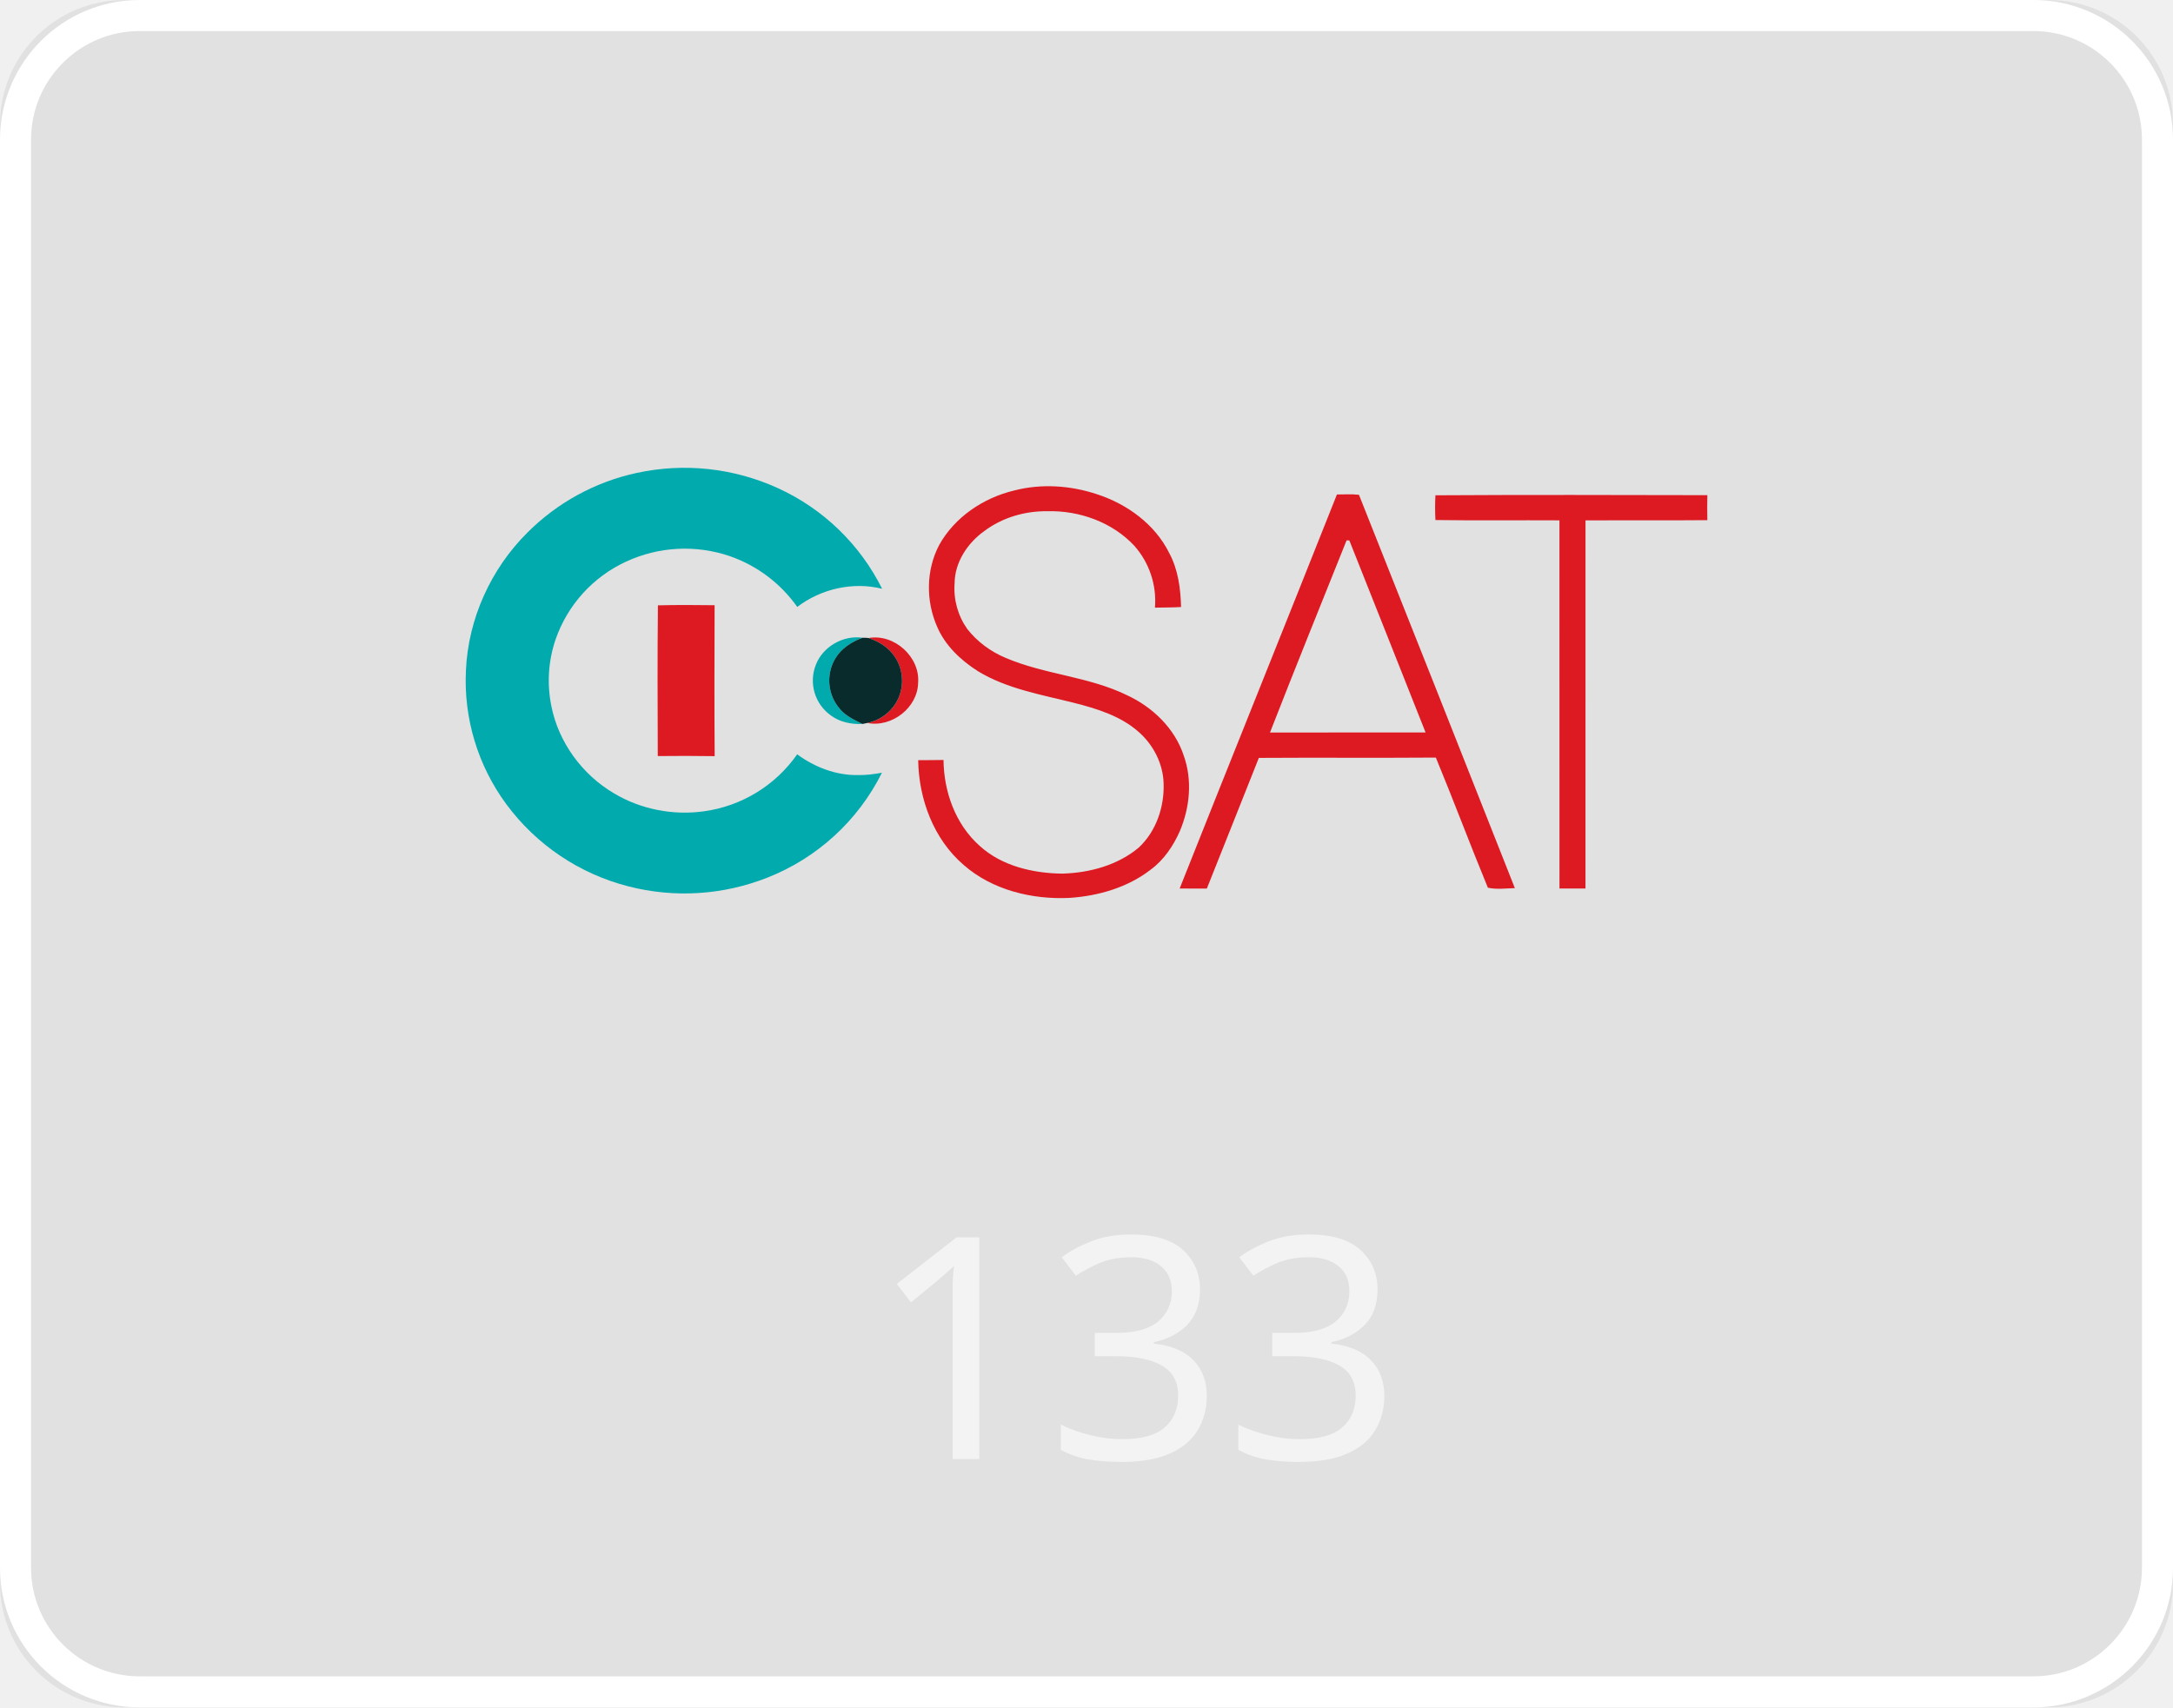
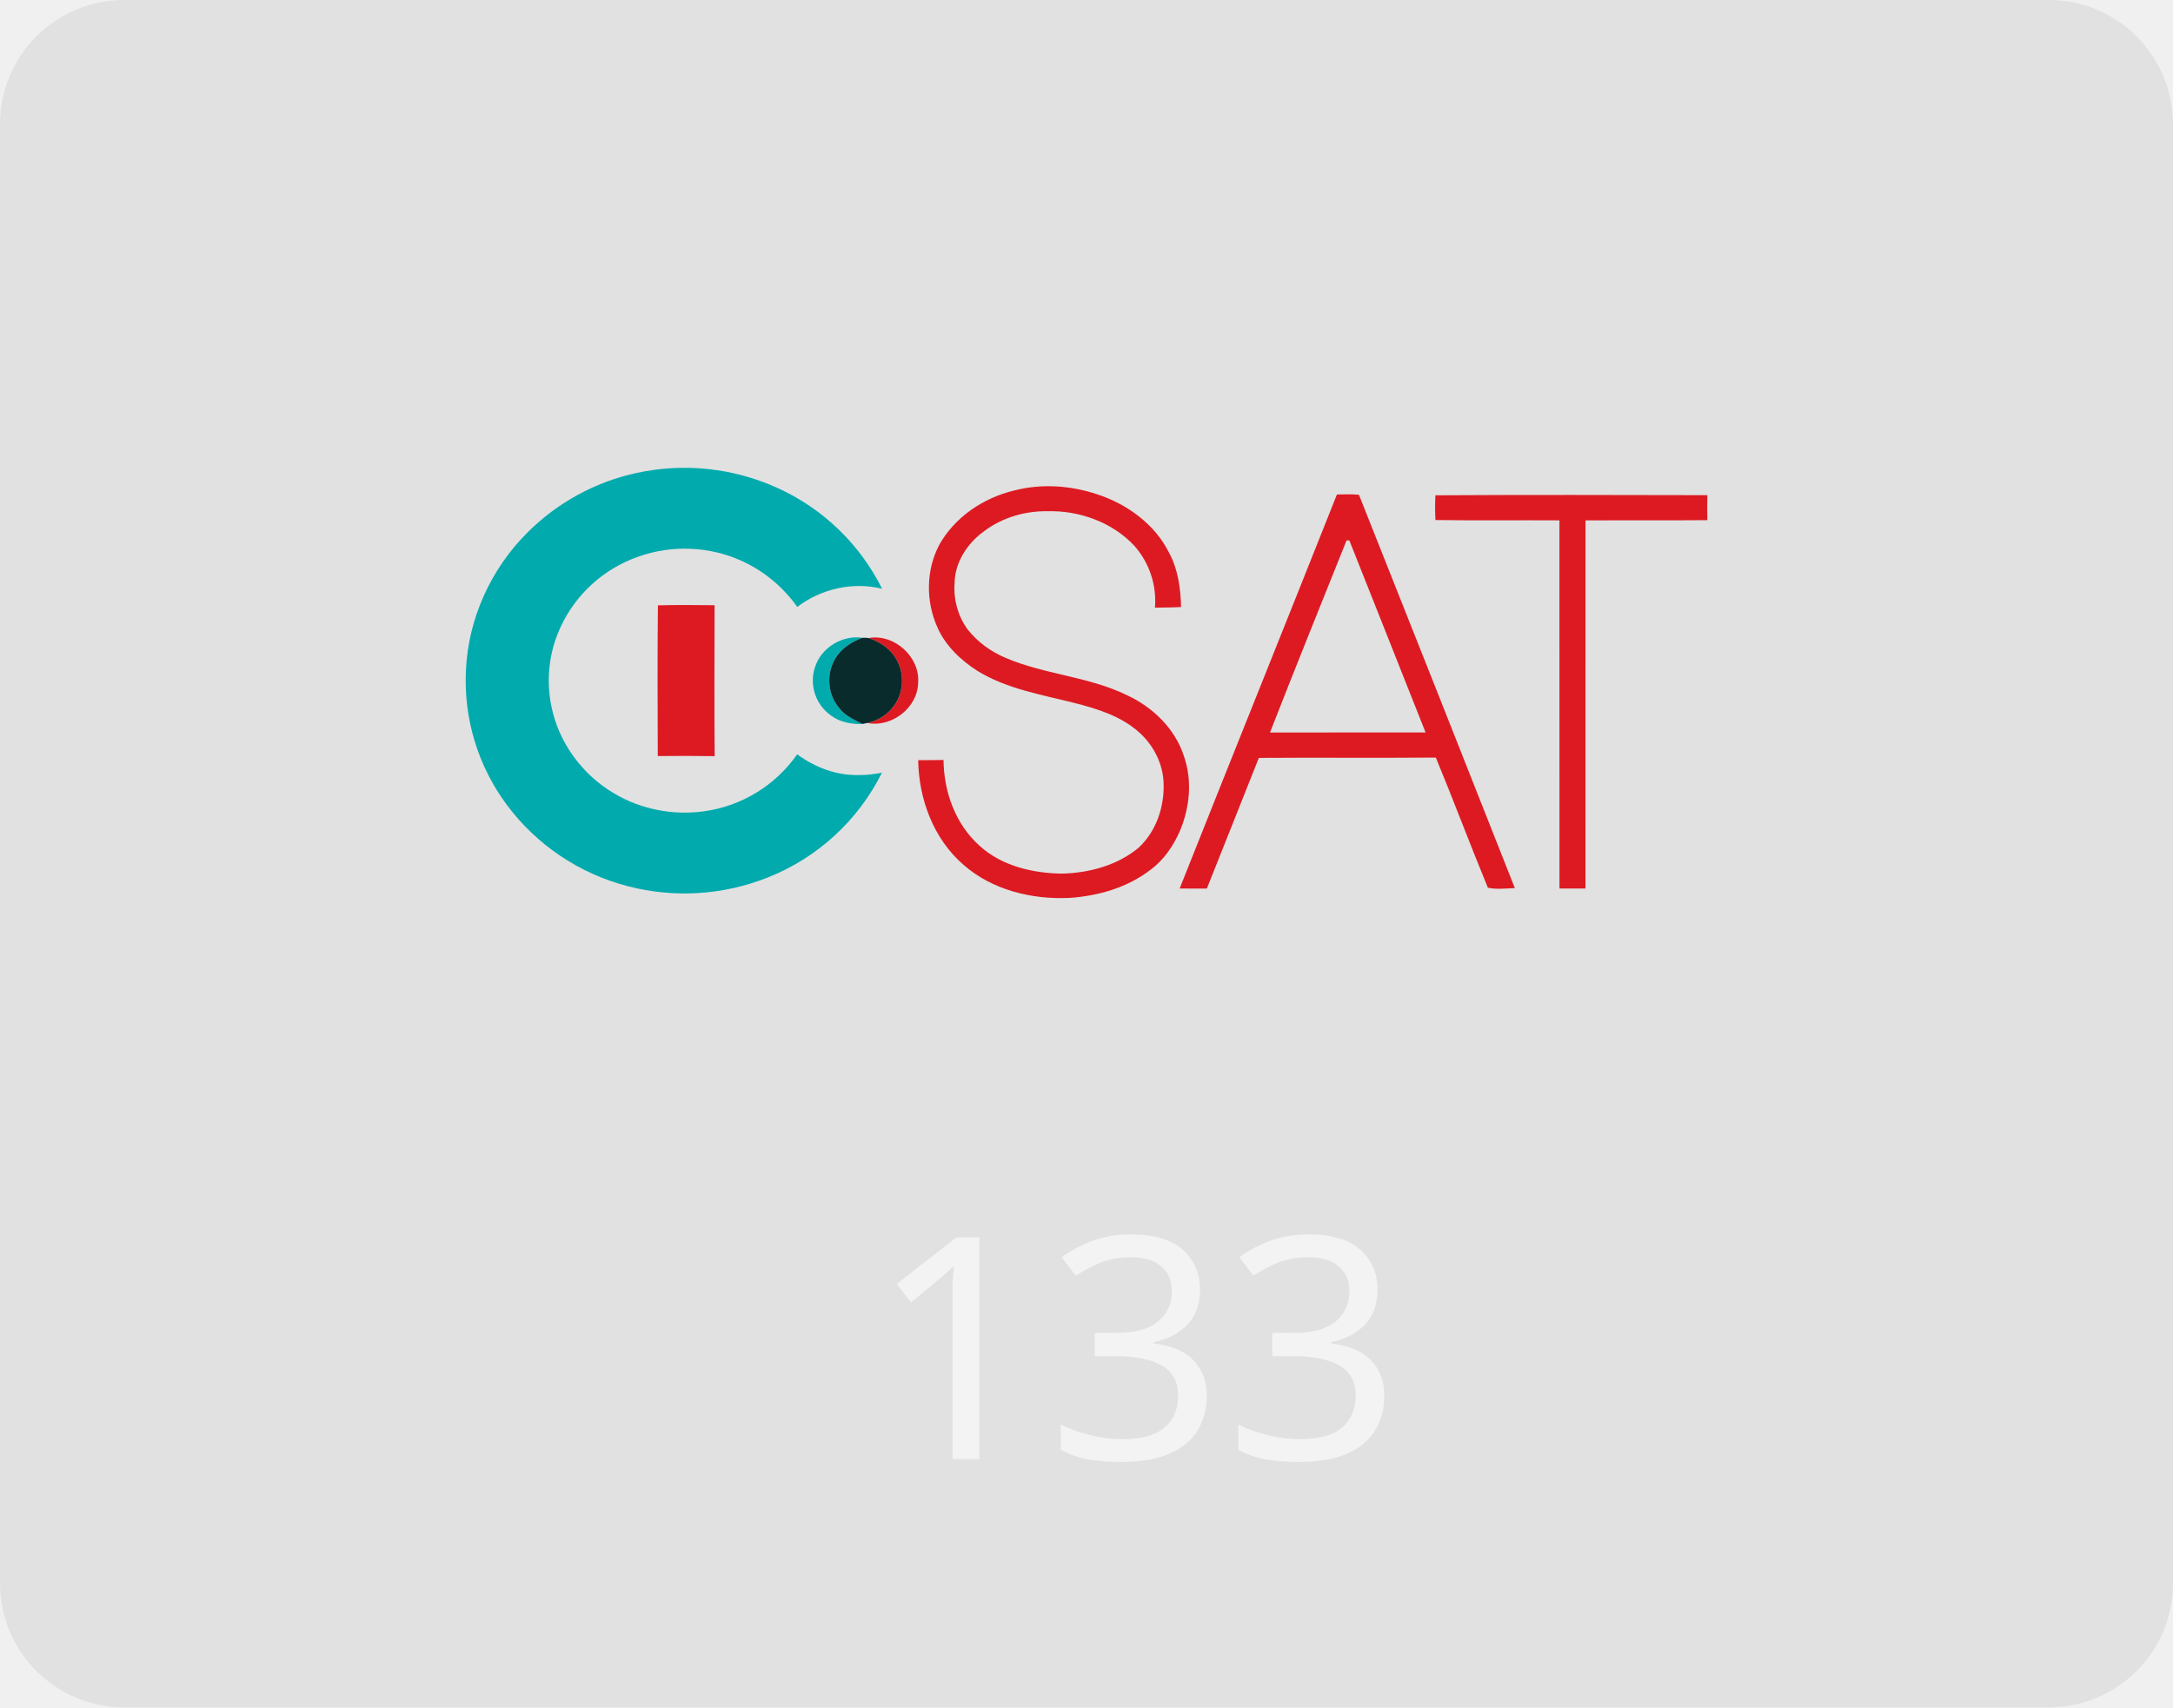
<svg xmlns="http://www.w3.org/2000/svg" xmlns:xlink="http://www.w3.org/1999/xlink" width="70" height="55" viewBox="0 0 70 55">
  <defs>
    <rect id="a" width="70" height="55" rx="4" />
  </defs>
  <g fill="none" fill-rule="evenodd">
    <g style="mix-blend-mode:overlay">
      <use fill="#000204" style="mix-blend-mode:multiply" xlink:href="#a" />
-       <rect stroke="#FFF" x=".5" y=".5" width="69" height="54" rx="4" />
    </g>
    <g fill-rule="nonzero">
      <path d="M26.281 21.416c.22-.576.874-.965 1.503-.872-.353.131-.688.346-.879.672a1.395 1.395 0 0 0 .155 1.627c.188.225.463.348.722.478-.352.014-.716-.055-1.002-.264a1.378 1.378 0 0 1-.499-1.641m-5.768-6.182a7.248 7.248 0 0 1 4.549.492 6.99 6.99 0 0 1 3.354 3.24c-.944-.235-1.972.004-2.734.585a4.437 4.437 0 0 0-2.164-1.633 4.49 4.49 0 0 0-3.351.174 4.314 4.314 0 0 0-2.27 2.507 4.098 4.098 0 0 0-.134 2.154c.23 1.156.987 2.2 2.023 2.807.858.512 1.9.715 2.894.574a4.391 4.391 0 0 0 3-1.835c.56.412 1.25.682 1.96.668.26.007.516-.03.77-.074a6.978 6.978 0 0 1-3.69 3.378 7.247 7.247 0 0 1-4.482.28 7.062 7.062 0 0 1-3.922-2.638 6.7 6.7 0 0 1-1.306-4.327c.074-1.646.796-3.254 1.98-4.43a7.095 7.095 0 0 1 3.523-1.922" fill="#00AAAD" />
      <path d="M27.976 20.552c.843-.146 1.665.62 1.6 1.439-.01.792-.833 1.453-1.637 1.299a1.41 1.41 0 0 0 .847-.535c.352-.463.364-1.14.026-1.613-.192-.29-.504-.481-.836-.59M21.194 19.5c.608-.017 1.217-.01 1.826-.004-.005 1.62-.01 3.24.002 4.862a68.557 68.557 0 0 0-1.833-.003c-.005-1.619-.013-3.238.005-4.855m25.046-3.545c2.92-.018 5.84-.01 8.76-.004a18.02 18.02 0 0 0 0 .805c-1.308.012-2.617 0-3.925.006-.002 3.953 0 7.907-.001 11.86-.28.002-.559.002-.838 0-.001-3.953.002-7.907-.001-11.86-1.332-.008-2.664.01-3.995-.01a7.689 7.689 0 0 1 0-.797m-2.862 1.452c-.826 2.062-1.66 4.121-2.467 6.19 1.67-.004 3.341 0 5.012-.002-.82-2.061-1.633-4.126-2.456-6.186l-.09-.002m-.31-1.478c.236 0 .475-.018.71.01 1.68 4.22 3.353 8.444 5.022 12.67-.288.008-.587.049-.869-.013-.574-1.39-1.101-2.801-1.676-4.192-1.9.015-3.801-.003-5.702.01-.553 1.404-1.12 2.805-1.675 4.209-.292 0-.584.002-.876-.002 1.682-4.233 3.385-8.458 5.066-12.692m-10.391-.13c.87-.225 1.802-.162 2.65.118.985.318 1.882.974 2.337 1.895.29.535.367 1.146.384 1.742-.28.017-.561.014-.842.02a2.673 2.673 0 0 0-.664-1.992c-.701-.754-1.767-1.143-2.803-1.114-.724-.01-1.457.207-2.032.64-.544.39-.95 1.01-.955 1.682a2.26 2.26 0 0 0 .404 1.466c.32.411.753.733 1.24.936 1.255.538 2.673.598 3.904 1.2.837.385 1.549 1.079 1.833 1.947.284.793.198 1.678-.13 2.445-.21.47-.51.918-.934 1.23-.739.573-1.682.848-2.615.91-1.213.059-2.493-.256-3.41-1.061-.977-.84-1.445-2.13-1.465-3.375.272.001.544-.005.816-.007.01 1.016.379 2.068 1.164 2.766.709.648 1.71.884 2.66.895.882-.023 1.793-.272 2.469-.842.562-.527.822-1.312.797-2.06-.016-.626-.317-1.228-.79-1.65-.58-.523-1.358-.763-2.108-.952-1.052-.264-2.157-.45-3.092-1.022-.548-.35-1.042-.819-1.3-1.414-.372-.835-.368-1.833.061-2.647.495-.892 1.417-1.518 2.421-1.756" fill="#DD1A22" />
      <path d="M27.784 20.544c.064-.002.128 0 .192.008.332.109.644.3.837.59.337.473.325 1.15-.027 1.612a1.412 1.412 0 0 1-.846.535l-.158.032c-.259-.13-.534-.254-.722-.478a1.395 1.395 0 0 1-.155-1.627c.191-.326.526-.54.879-.672" fill="#092B2C" />
    </g>
    <text font-family="Poppins-Light, Poppins" font-size="10" font-weight="300" fill="#FFF" fill-opacity=".6">
      <tspan x="28" y="47">133</tspan>
    </text>
  </g>
</svg>
